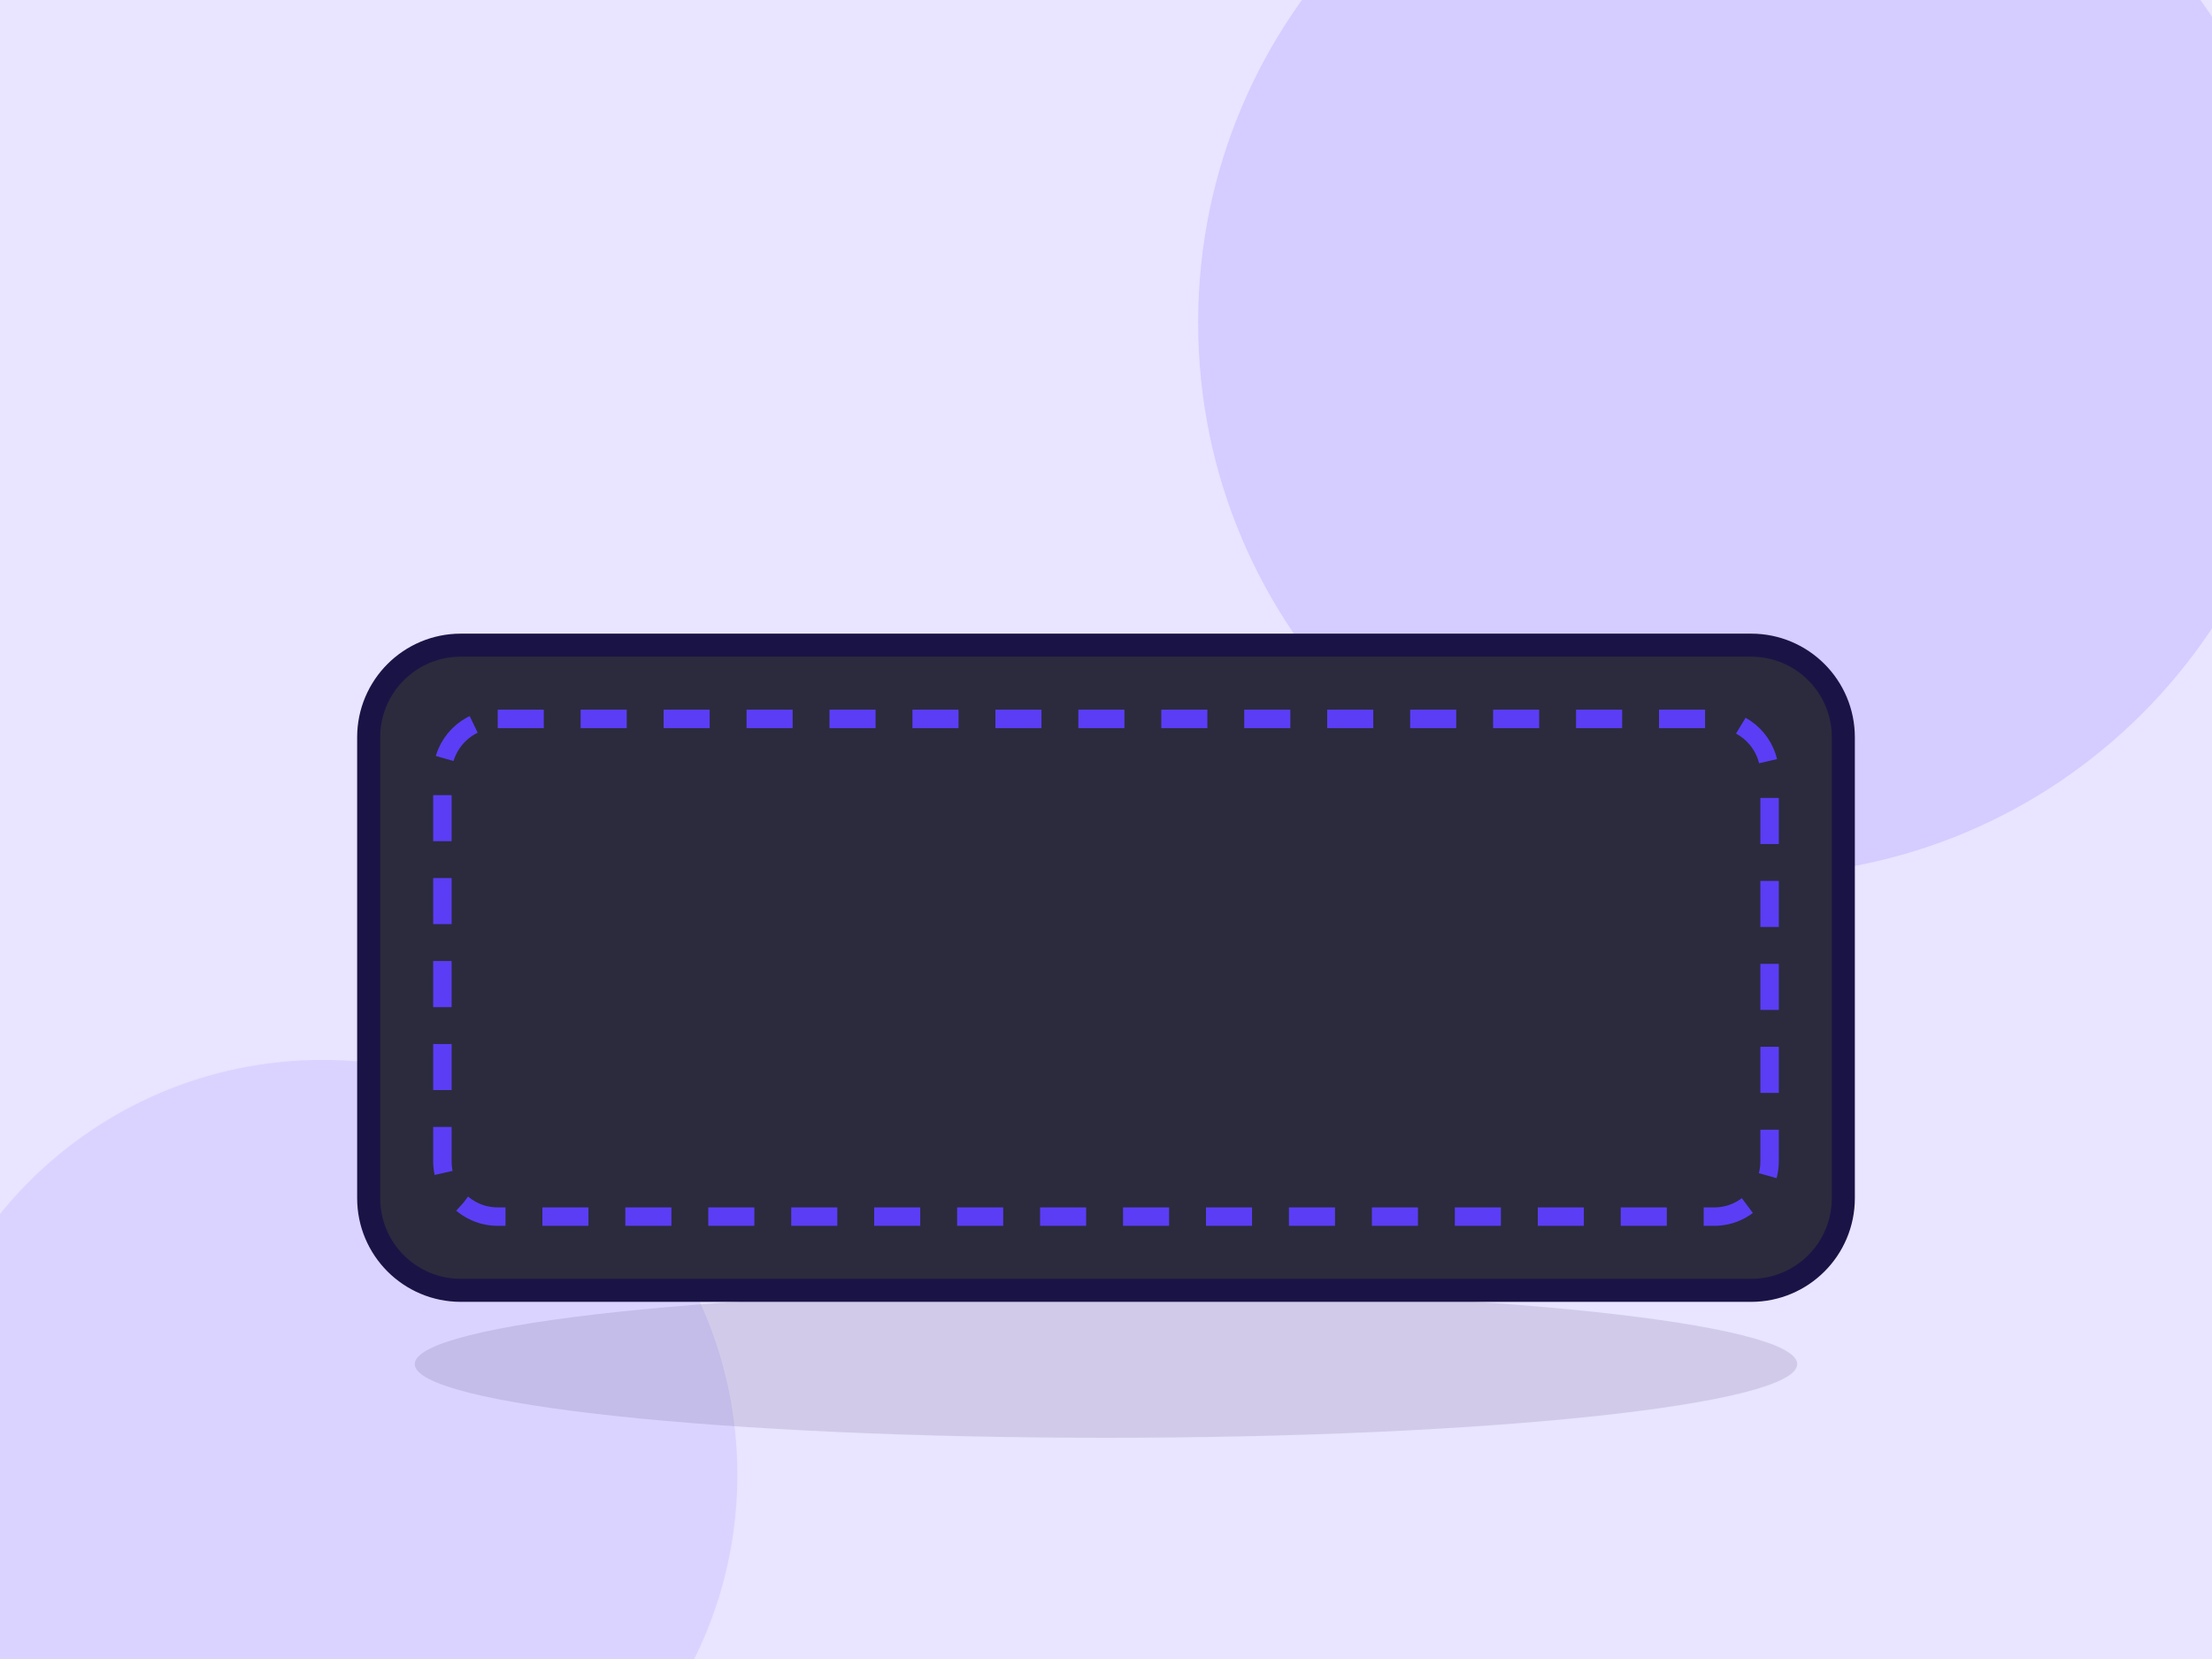
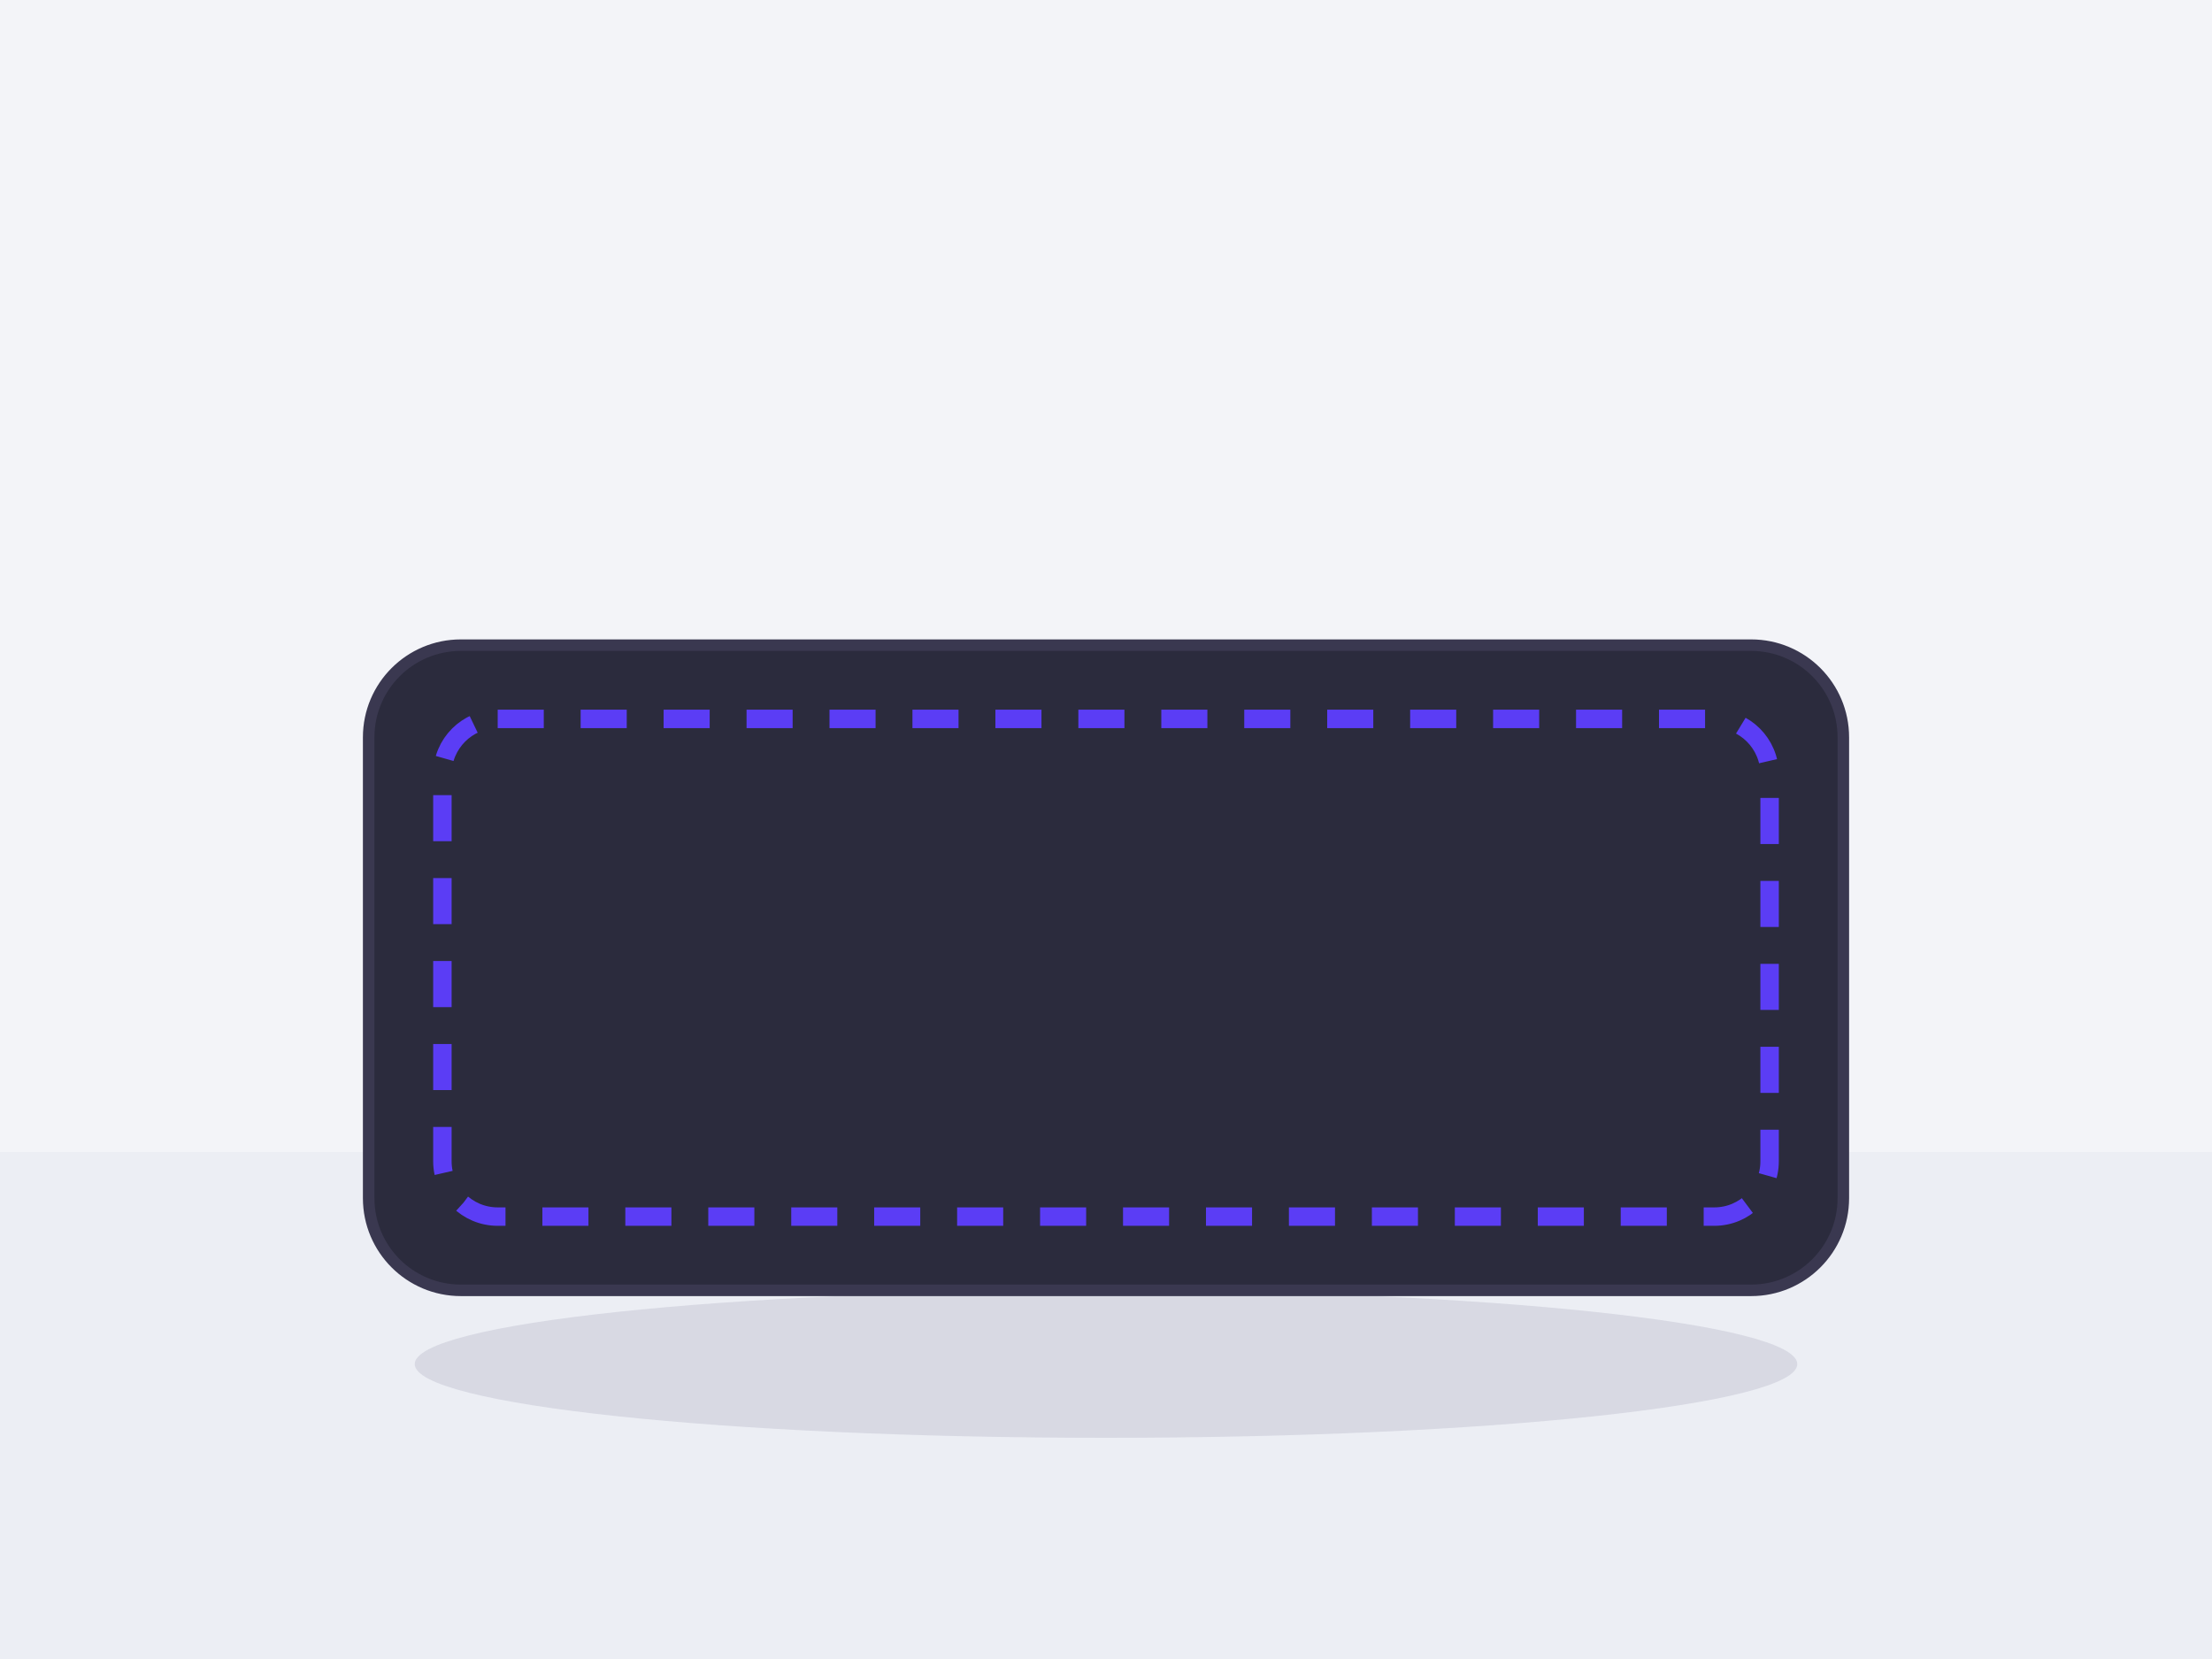
<svg xmlns="http://www.w3.org/2000/svg" viewBox="0 0 480 360">
-   <rect width="480" height="360" fill="#e9e4ff" />
-   <circle cx="380" cy="70" r="120" fill="#c5b8ff" opacity=".55" />
-   <circle cx="70" cy="320" r="90" fill="#c5b8ff" opacity=".4" />
-   <ellipse cx="240" cy="296" rx="150" ry="16" fill="#1a1446" opacity=".12" />
-   <rect x="80" y="140" width="320" height="140" rx="20" fill="#2b2b3d" stroke="#1a1446" stroke-width="5" />
+   <rect width="480" height="360" fill="#f3f4f8" />
+   <rect y="250" width="480" height="110" fill="#eceef4" />
+   <ellipse cx="240" cy="296" rx="150" ry="16" fill="#1a1446" opacity=".10" />
+   <rect x="80" y="140" width="320" height="140" rx="20" fill="#2b2b3d" stroke="#3a3850" stroke-width="2.5" />
  <rect x="96" y="156" width="288" height="108" rx="12" fill="none" stroke="#5b3df5" stroke-width="4" stroke-dasharray="10 8" />
</svg>
